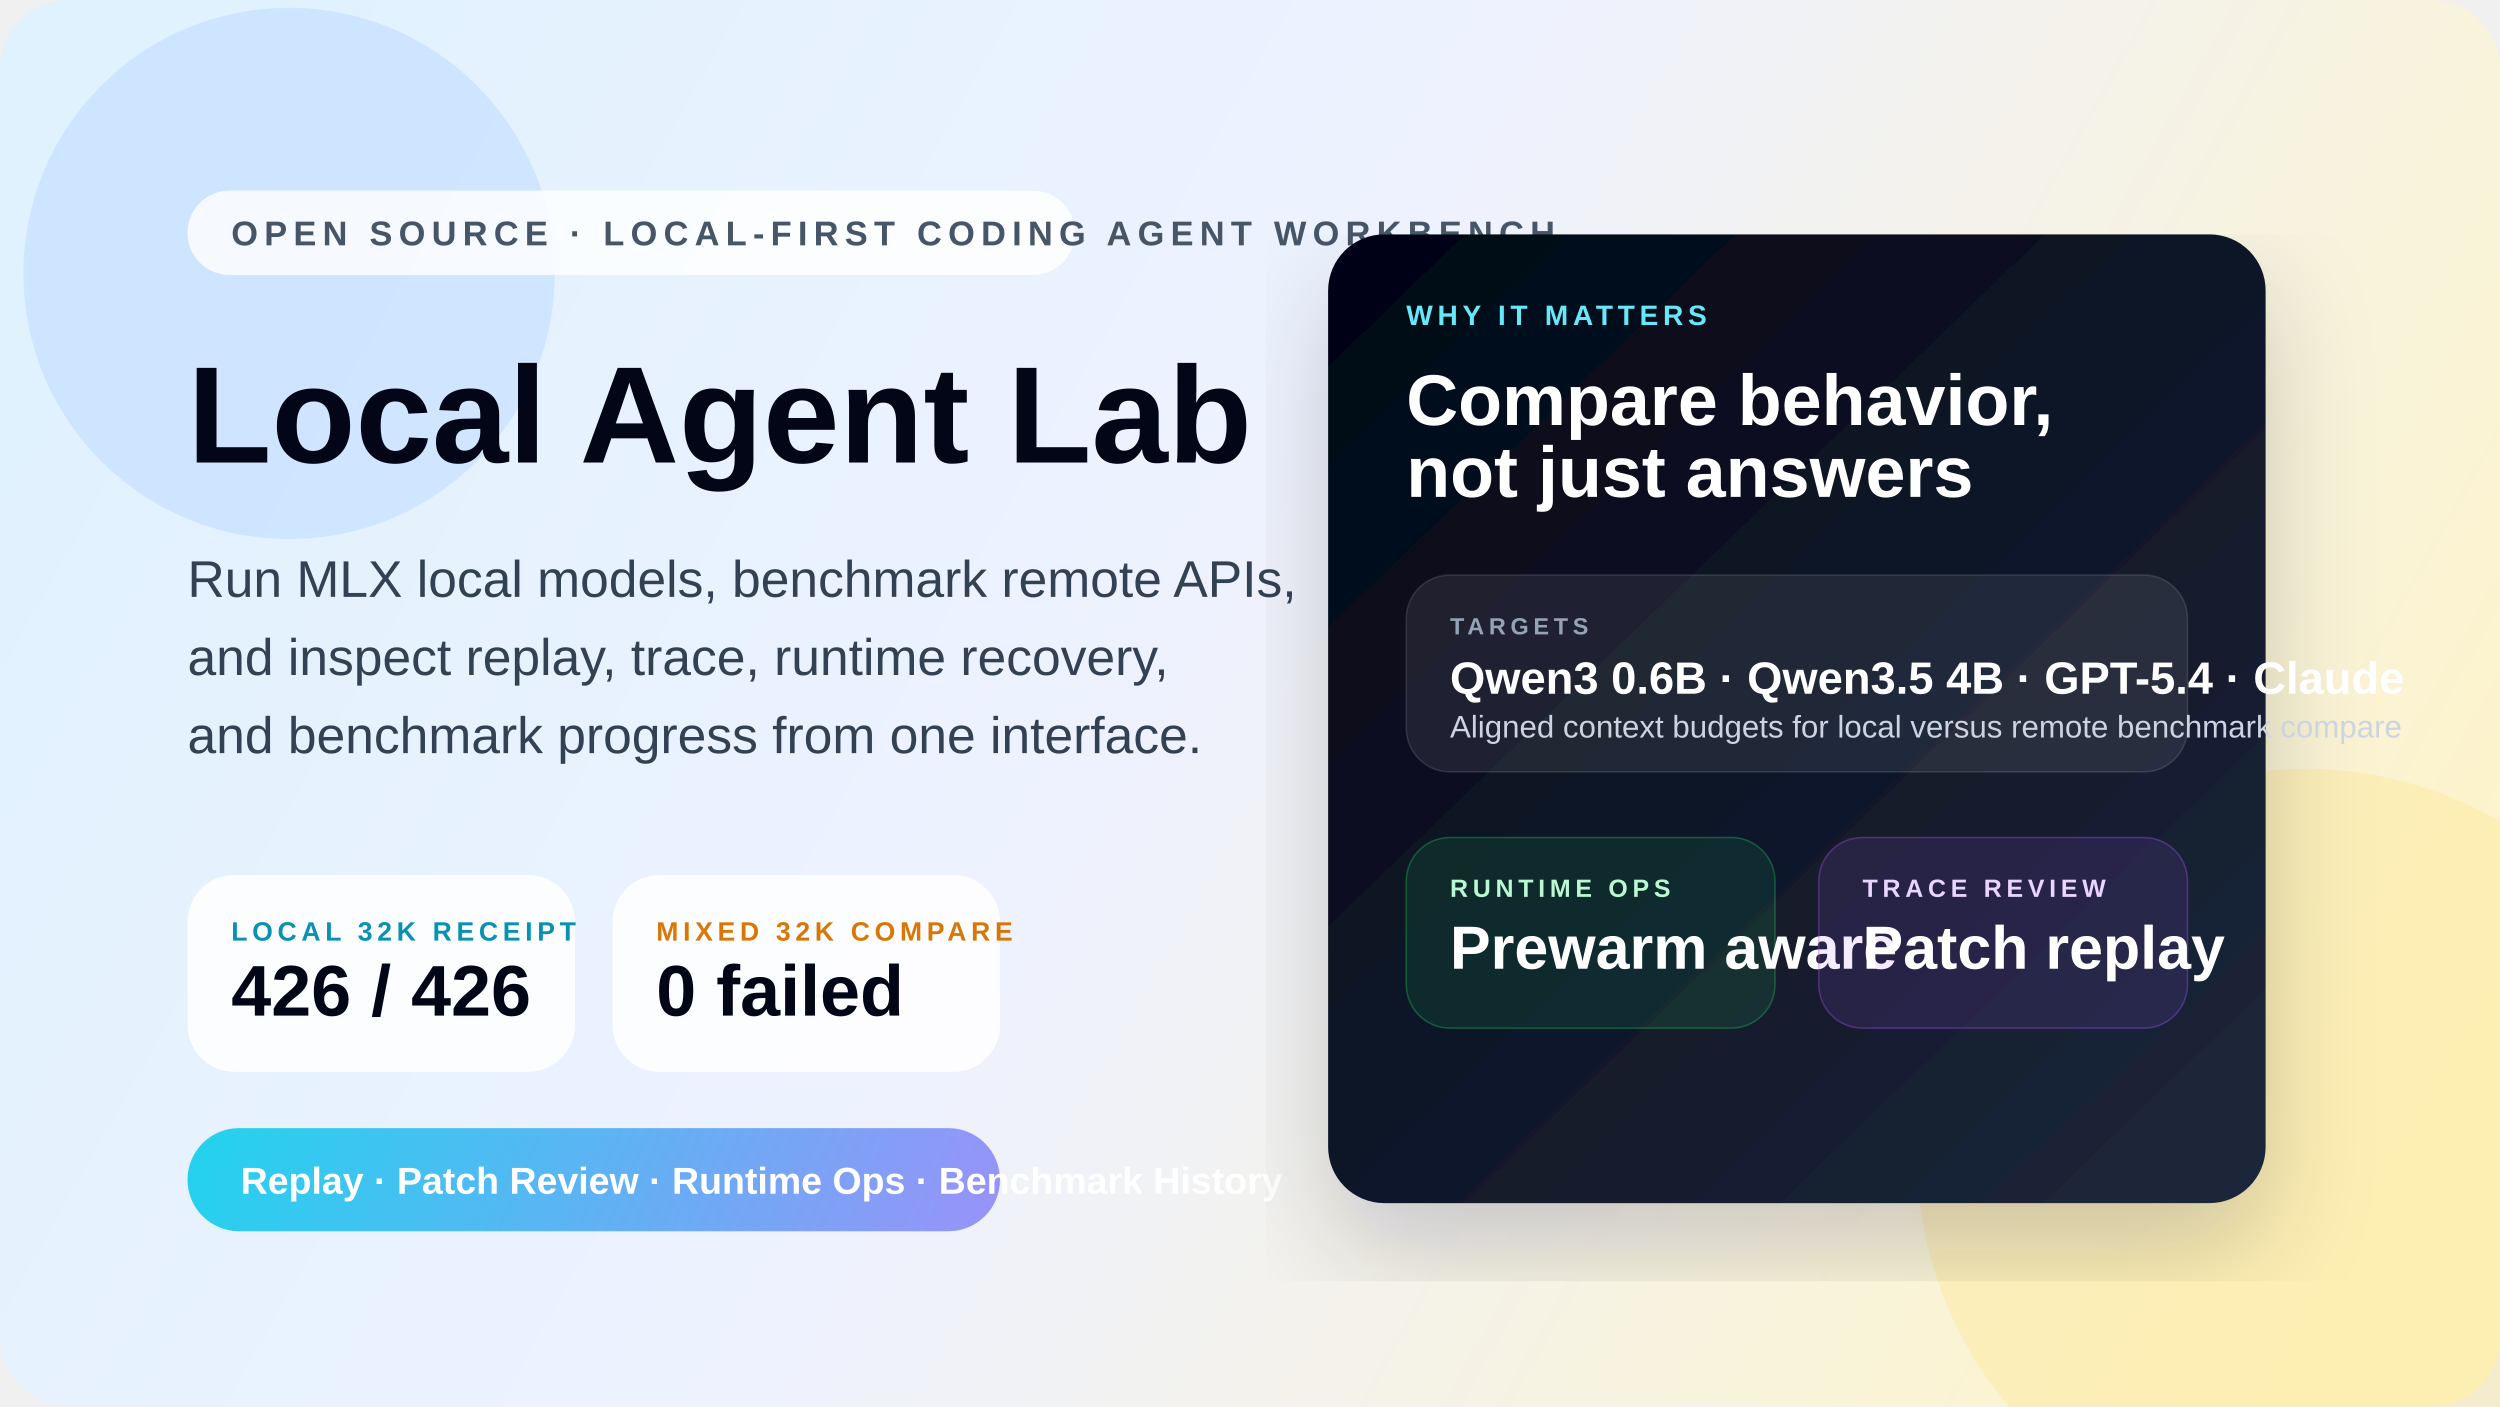
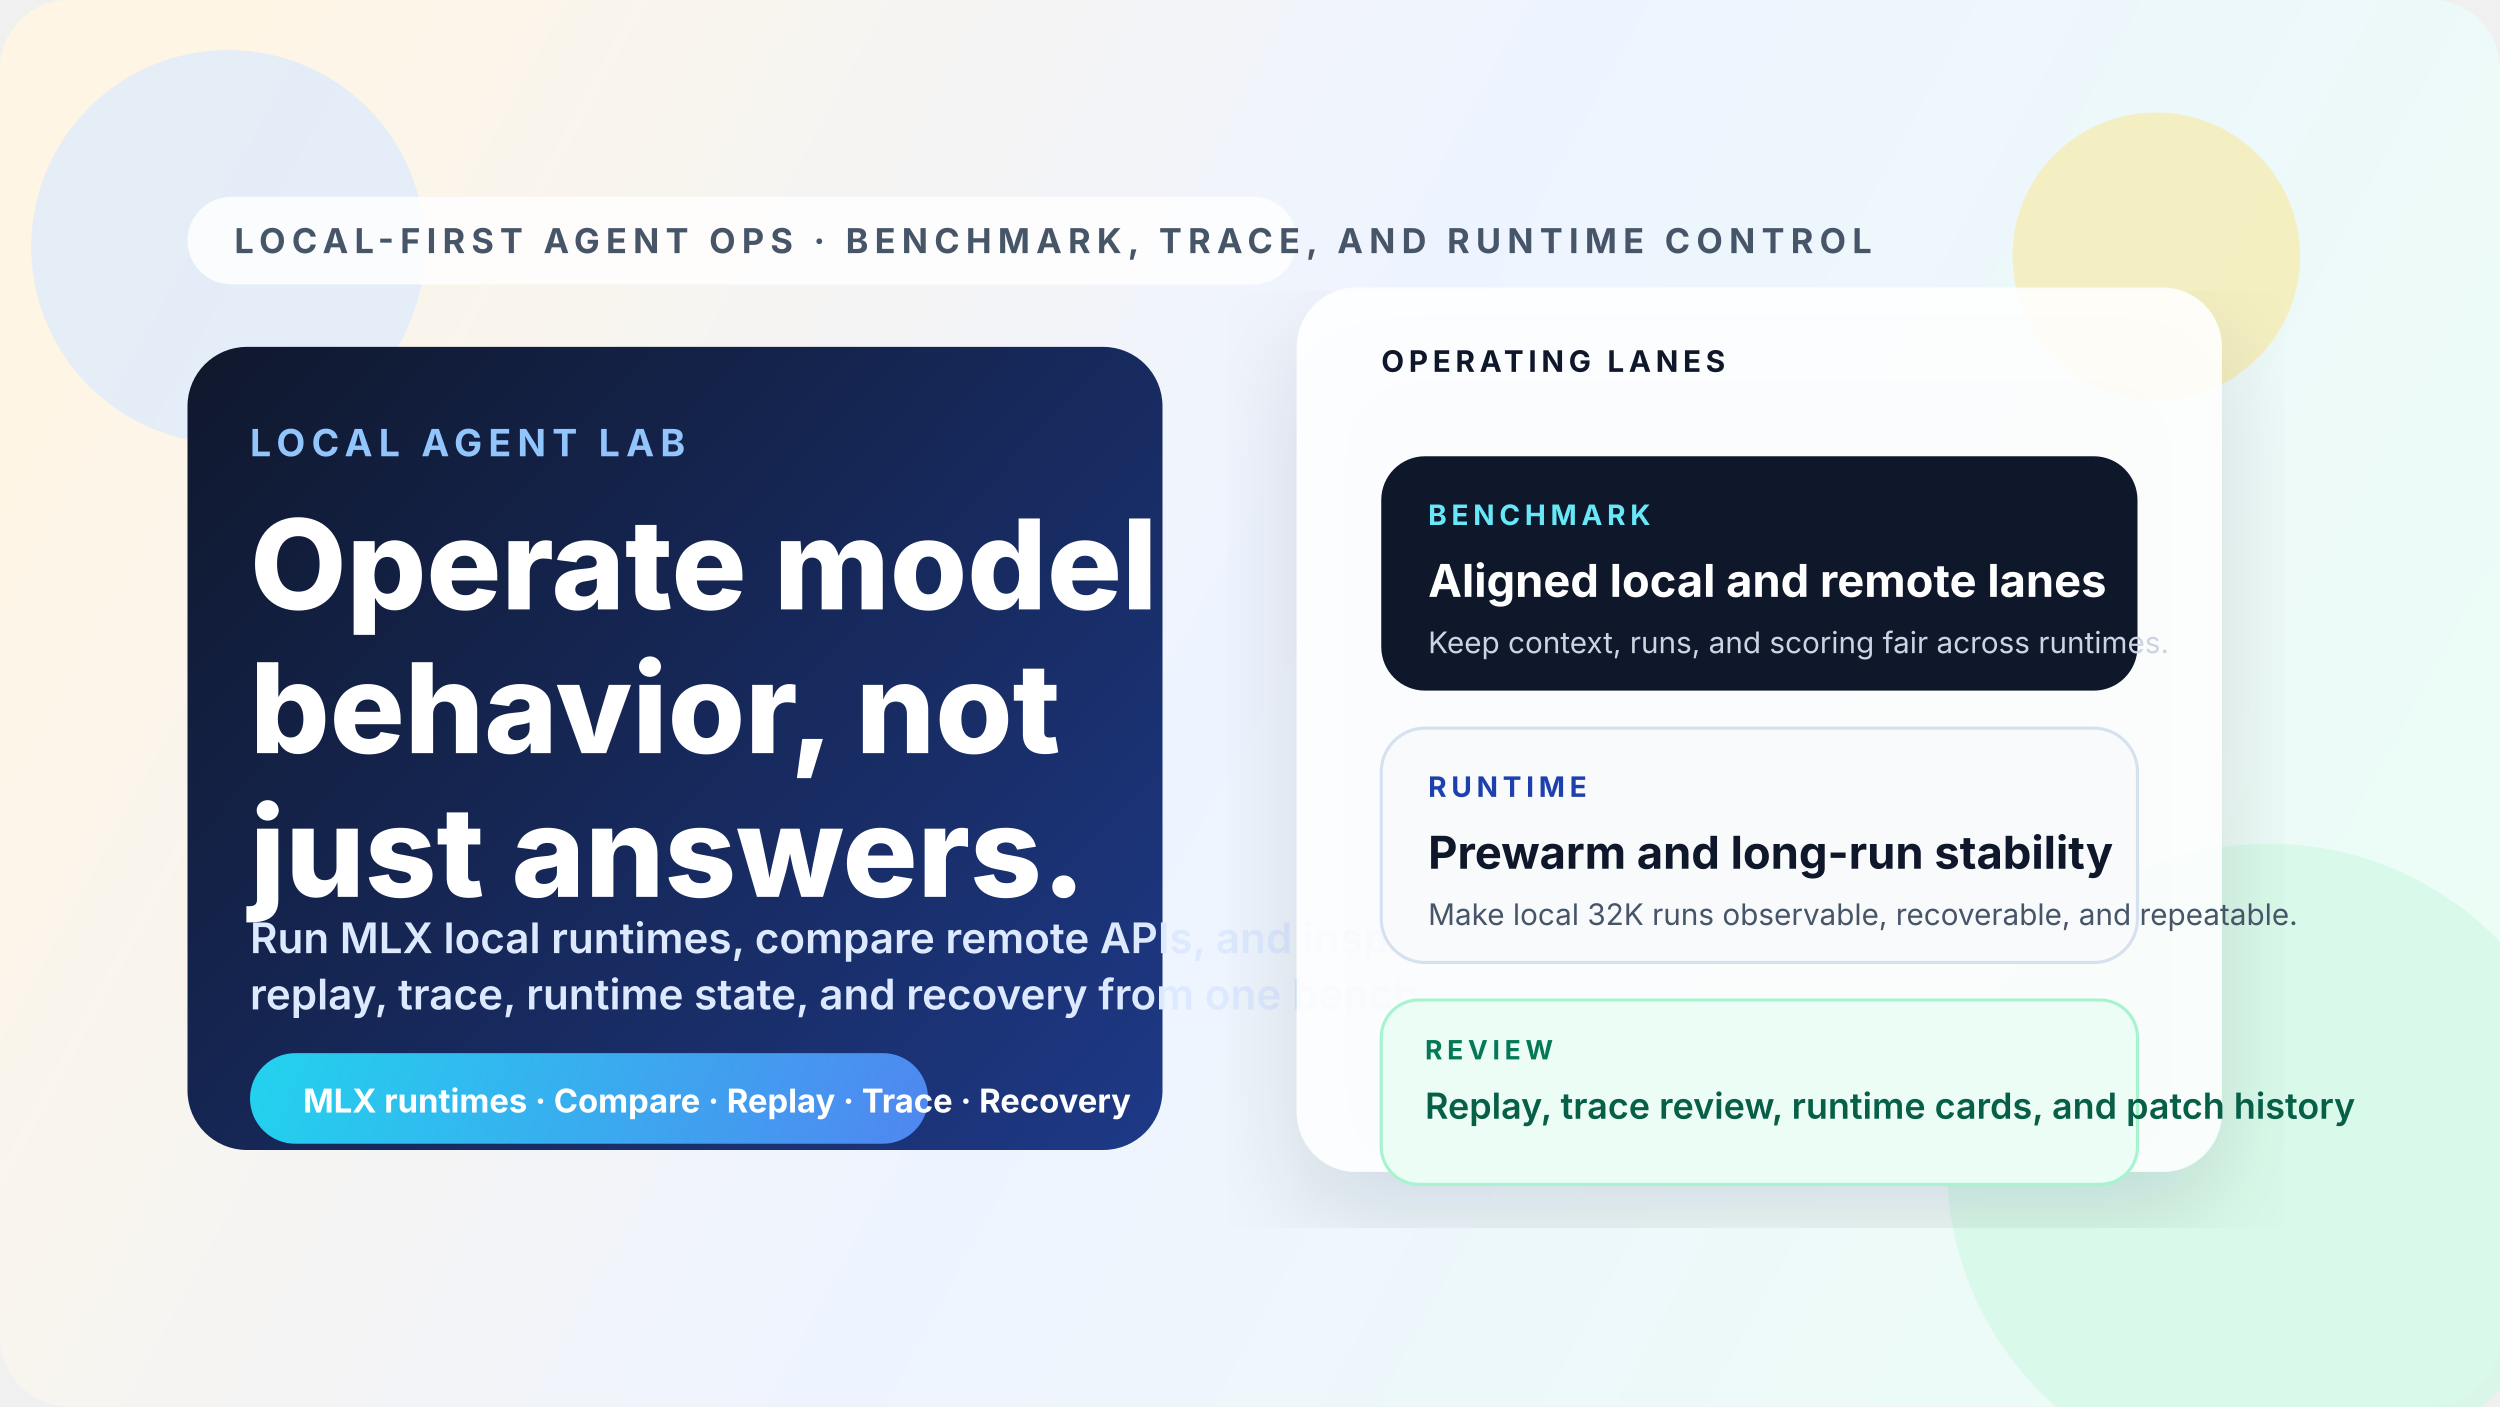
<svg xmlns="http://www.w3.org/2000/svg" width="1600" height="900" viewBox="0 0 1600 900" fill="none">
  <defs>
-     <linearGradient id="bg" x1="110" y1="80" x2="1490" y2="860" gradientUnits="userSpaceOnUse">
-       <stop stop-color="#E0F2FE" />
-       <stop offset="0.45" stop-color="#EEF2FF" />
-       <stop offset="1" stop-color="#FEF3C7" />
+     <linearGradient id="bg" x1="96" y1="68" x2="1496" y2="830" gradientUnits="userSpaceOnUse">
+       <stop stop-color="#FFF5E4" />
+       <stop offset="0.48" stop-color="#EEF4FF" />
+       <stop offset="1" stop-color="#ECFDF5" />
    </linearGradient>
-     <linearGradient id="panel" x1="900" y1="170" x2="1470" y2="760" gradientUnits="userSpaceOnUse">
-       <stop stop-color="#020617" />
-       <stop offset="1" stop-color="#1E293B" />
+     <linearGradient id="hero" x1="140" y1="180" x2="760" y2="760" gradientUnits="userSpaceOnUse">
+       <stop stop-color="#0F172A" />
+       <stop offset="1" stop-color="#1E3A8A" />
    </linearGradient>
-     <linearGradient id="accent" x1="0" y1="0" x2="520" y2="220" gradientUnits="userSpaceOnUse">
+     <linearGradient id="accent" x1="0" y1="0" x2="560" y2="220" gradientUnits="userSpaceOnUse">
      <stop stop-color="#22D3EE" />
-       <stop offset="1" stop-color="#A78BFA" />
+       <stop offset="1" stop-color="#6366F1" />
    </linearGradient>
-     <filter id="shadow" x="810" y="120" width="720" height="700" filterUnits="userSpaceOnUse" color-interpolation-filters="sRGB">
-       <feDropShadow dx="0" dy="30" stdDeviation="34" flood-color="#0F172A" flood-opacity="0.18" />
+     <filter id="shadow" x="786" y="158" width="676" height="628" filterUnits="userSpaceOnUse" color-interpolation-filters="sRGB">
+       <feDropShadow dx="0" dy="28" stdDeviation="32" flood-color="#0F172A" flood-opacity="0.14" />
    </filter>
  </defs>
  <rect width="1600" height="900" rx="44" fill="url(#bg)" />
-   <circle cx="185" cy="175" r="170" fill="#BFDBFE" fill-opacity="0.55" />
-   <circle cx="1475" cy="740" r="248" fill="#FDE68A" fill-opacity="0.35" />
-   <rect x="120" y="122" width="568" height="54" rx="27" fill="white" fill-opacity="0.82" />
-   <text x="148" y="157" fill="#475569" font-family="SF Pro Text, PingFang SC, Arial, sans-serif" font-size="22" font-weight="700" letter-spacing="4">OPEN SOURCE · LOCAL-FIRST CODING AGENT WORKBENCH</text>
-   <text x="120" y="296" fill="#020617" font-family="SF Pro Display, PingFang SC, Arial, sans-serif" font-size="88" font-weight="700">
-     <tspan x="120" dy="0">Local Agent Lab</tspan>
-   </text>
-   <text x="120" y="382" fill="#334155" font-family="SF Pro Text, PingFang SC, Arial, sans-serif" font-size="33" font-weight="500">
-     <tspan x="120" dy="0">Run MLX local models, benchmark remote APIs,</tspan>
-     <tspan x="120" dy="50">and inspect replay, trace, runtime recovery,</tspan>
-     <tspan x="120" dy="50">and benchmark progress from one interface.</tspan>
-   </text>
-   <g transform="translate(120 560)">
-     <rect width="248" height="126" rx="30" fill="white" fill-opacity="0.86" />
-     <text x="28" y="42" fill="#0891B2" font-family="SF Pro Text, PingFang SC, Arial, sans-serif" font-size="17" font-weight="700" letter-spacing="3">LOCAL 32K RECEIPT</text>
-     <text x="28" y="90" fill="#020617" font-family="SF Pro Display, PingFang SC, Arial, sans-serif" font-size="46" font-weight="700">426 / 426</text>
-   </g>
-   <g transform="translate(392 560)">
-     <rect width="248" height="126" rx="30" fill="white" fill-opacity="0.86" />
-     <text x="28" y="42" fill="#D97706" font-family="SF Pro Text, PingFang SC, Arial, sans-serif" font-size="17" font-weight="700" letter-spacing="3">MIXED 32K COMPARE</text>
-     <text x="28" y="90" fill="#020617" font-family="SF Pro Display, PingFang SC, Arial, sans-serif" font-size="46" font-weight="700">0 failed</text>
-   </g>
-   <g transform="translate(120 722)">
-     <rect width="520" height="66" rx="33" fill="url(#accent)" />
-     <text x="34" y="42" fill="white" font-family="SF Pro Text, PingFang SC, Arial, sans-serif" font-size="24" font-weight="700">Replay · Patch Review · Runtime Ops · Benchmark History</text>
+   <circle cx="146" cy="158" r="126" fill="#DBEAFE" fill-opacity="0.72" />
+   <circle cx="1452" cy="746" r="206" fill="#D1FAE5" fill-opacity="0.68" />
+   <circle cx="1380" cy="164" r="92" fill="#FDE68A" fill-opacity="0.5" />
+   <rect x="120" y="126" width="710" height="56" rx="28" fill="white" fill-opacity="0.82" />
+   <text x="150" y="162" fill="#475569" font-family="SF Pro Text, Inter, Arial, sans-serif" font-size="22" font-weight="700" letter-spacing="4">LOCAL-FIRST AGENT OPS · BENCHMARK, TRACE, AND RUNTIME CONTROL</text>
+   <rect x="120" y="222" width="624" height="514" rx="38" fill="url(#hero)" />
+   <text x="160" y="292" fill="#93C5FD" font-family="SF Pro Text, Inter, Arial, sans-serif" font-size="24" font-weight="700" letter-spacing="4">LOCAL AGENT LAB</text>
+   <text x="160" y="390" fill="white" font-family="SF Pro Display, Inter, Arial, sans-serif" font-size="80" font-weight="760">Operate model</text>
+   <text x="160" y="482" fill="white" font-family="SF Pro Display, Inter, Arial, sans-serif" font-size="80" font-weight="760">behavior, not</text>
+   <text x="160" y="574" fill="white" font-family="SF Pro Display, Inter, Arial, sans-serif" font-size="80" font-weight="760">just answers.</text>
+   <text x="160" y="610" fill="#DCE9FF" font-family="SF Pro Text, Inter, Arial, sans-serif" font-size="27" font-weight="600">Run MLX local runtimes, compare remote APIs, and inspect</text>
+   <text x="160" y="646" fill="#DCE9FF" font-family="SF Pro Text, Inter, Arial, sans-serif" font-size="27" font-weight="600">replay, trace, runtime state, and recovery from one bench.</text>
+   <g transform="translate(160 674)">
+     <rect width="434" height="58" rx="29" fill="url(#accent)" />
+     <text x="34" y="38" fill="white" font-family="SF Pro Text, Inter, Arial, sans-serif" font-size="21" font-weight="700">MLX runtimes · Compare · Replay · Trace · Recovery</text>
  </g>
  <g filter="url(#shadow)">
-     <rect x="850" y="150" width="600" height="620" rx="36" fill="url(#panel)" />
+     <rect x="830" y="184" width="592" height="566" rx="38" fill="white" fill-opacity="0.86" />
  </g>
-   <g transform="translate(900 208)">
-     <text x="0" y="0" fill="#67E8F9" font-family="SF Pro Text, PingFang SC, Arial, sans-serif" font-size="18" font-weight="700" letter-spacing="3">WHY IT MATTERS</text>
-     <text x="0" y="64" fill="white" font-family="SF Pro Display, PingFang SC, Arial, sans-serif" font-size="46" font-weight="700">Compare behavior,</text>
-     <text x="0" y="110" fill="white" font-family="SF Pro Display, PingFang SC, Arial, sans-serif" font-size="46" font-weight="700">not just answers</text>
-   </g>
-   <g transform="translate(900 368)">
-     <rect width="500" height="126" rx="28" fill="white" fill-opacity="0.08" stroke="white" stroke-opacity="0.12" />
-     <text x="28" y="38" fill="#94A3B8" font-family="SF Pro Text, PingFang SC, Arial, sans-serif" font-size="15" font-weight="700" letter-spacing="3">TARGETS</text>
-     <text x="28" y="76" fill="white" font-family="SF Pro Text, PingFang SC, Arial, sans-serif" font-size="29" font-weight="600">Qwen3 0.6B · Qwen3.5 4B · GPT-5.4 · Claude</text>
-     <text x="28" y="104" fill="#CBD5E1" font-family="SF Pro Text, PingFang SC, Arial, sans-serif" font-size="20">Aligned context budgets for local versus remote benchmark compare</text>
-   </g>
-   <g transform="translate(900 536)">
-     <rect width="236" height="122" rx="28" fill="#22C55E" fill-opacity="0.12" stroke="#22C55E" stroke-opacity="0.35" />
-     <text x="28" y="38" fill="#BBF7D0" font-family="SF Pro Text, PingFang SC, Arial, sans-serif" font-size="16" font-weight="700" letter-spacing="3">RUNTIME OPS</text>
-     <text x="28" y="84" fill="white" font-family="SF Pro Display, PingFang SC, Arial, sans-serif" font-size="39" font-weight="700">Prewarm aware</text>
-   </g>
-   <g transform="translate(1164 536)">
-     <rect width="236" height="122" rx="28" fill="#A855F7" fill-opacity="0.12" stroke="#A855F7" stroke-opacity="0.35" />
-     <text x="28" y="38" fill="#E9D5FF" font-family="SF Pro Text, PingFang SC, Arial, sans-serif" font-size="16" font-weight="700" letter-spacing="3">TRACE REVIEW</text>
-     <text x="28" y="84" fill="white" font-family="SF Pro Display, PingFang SC, Arial, sans-serif" font-size="39" font-weight="700">Patch replay</text>
+   <g transform="translate(884 238)">
+     <text x="0" y="0" fill="#0F172A" font-family="SF Pro Text, Inter, Arial, sans-serif" font-size="19" font-weight="700" letter-spacing="3">OPERATING LANES</text>
+     <g transform="translate(0 54)">
+       <rect width="484" height="150" rx="28" fill="#0F172A" />
+       <text x="30" y="44" fill="#67E8F9" font-family="SF Pro Text, Inter, Arial, sans-serif" font-size="18" font-weight="700" letter-spacing="3">BENCHMARK</text>
+       <text x="30" y="90" fill="white" font-family="SF Pro Display, Inter, Arial, sans-serif" font-size="29" font-weight="700">Aligned local and remote lanes</text>
+       <text x="30" y="126" fill="#CBD5E1" font-family="SF Pro Text, Inter, Arial, sans-serif" font-size="19">Keep context, runs, and scoring fair across runtimes.</text>
+     </g>
+     <g transform="translate(0 228)">
+       <rect width="484" height="150" rx="28" fill="#F8FAFC" stroke="#D6E1F0" stroke-width="2" />
+       <text x="30" y="44" fill="#1E40AF" font-family="SF Pro Text, Inter, Arial, sans-serif" font-size="18" font-weight="700" letter-spacing="3">RUNTIME</text>
+       <text x="30" y="90" fill="#0F172A" font-family="SF Pro Display, Inter, Arial, sans-serif" font-size="29" font-weight="700">Prewarm and long-run stability</text>
+       <text x="30" y="126" fill="#475569" font-family="SF Pro Text, Inter, Arial, sans-serif" font-size="19">Make local 32K runs observable, recoverable, and repeatable.</text>
+     </g>
+     <g transform="translate(0 402)">
+       <rect width="484" height="118" rx="24" fill="#ECFDF5" stroke="#A7F3D0" stroke-width="2" />
+       <text x="28" y="38" fill="#047857" font-family="SF Pro Text, Inter, Arial, sans-serif" font-size="17" font-weight="700" letter-spacing="3">REVIEW</text>
+       <text x="28" y="76" fill="#065F46" font-family="SF Pro Text, Inter, Arial, sans-serif" font-size="23" font-weight="600">Replay, trace review, runtime cards, and patch history</text>
+     </g>
  </g>
</svg>
